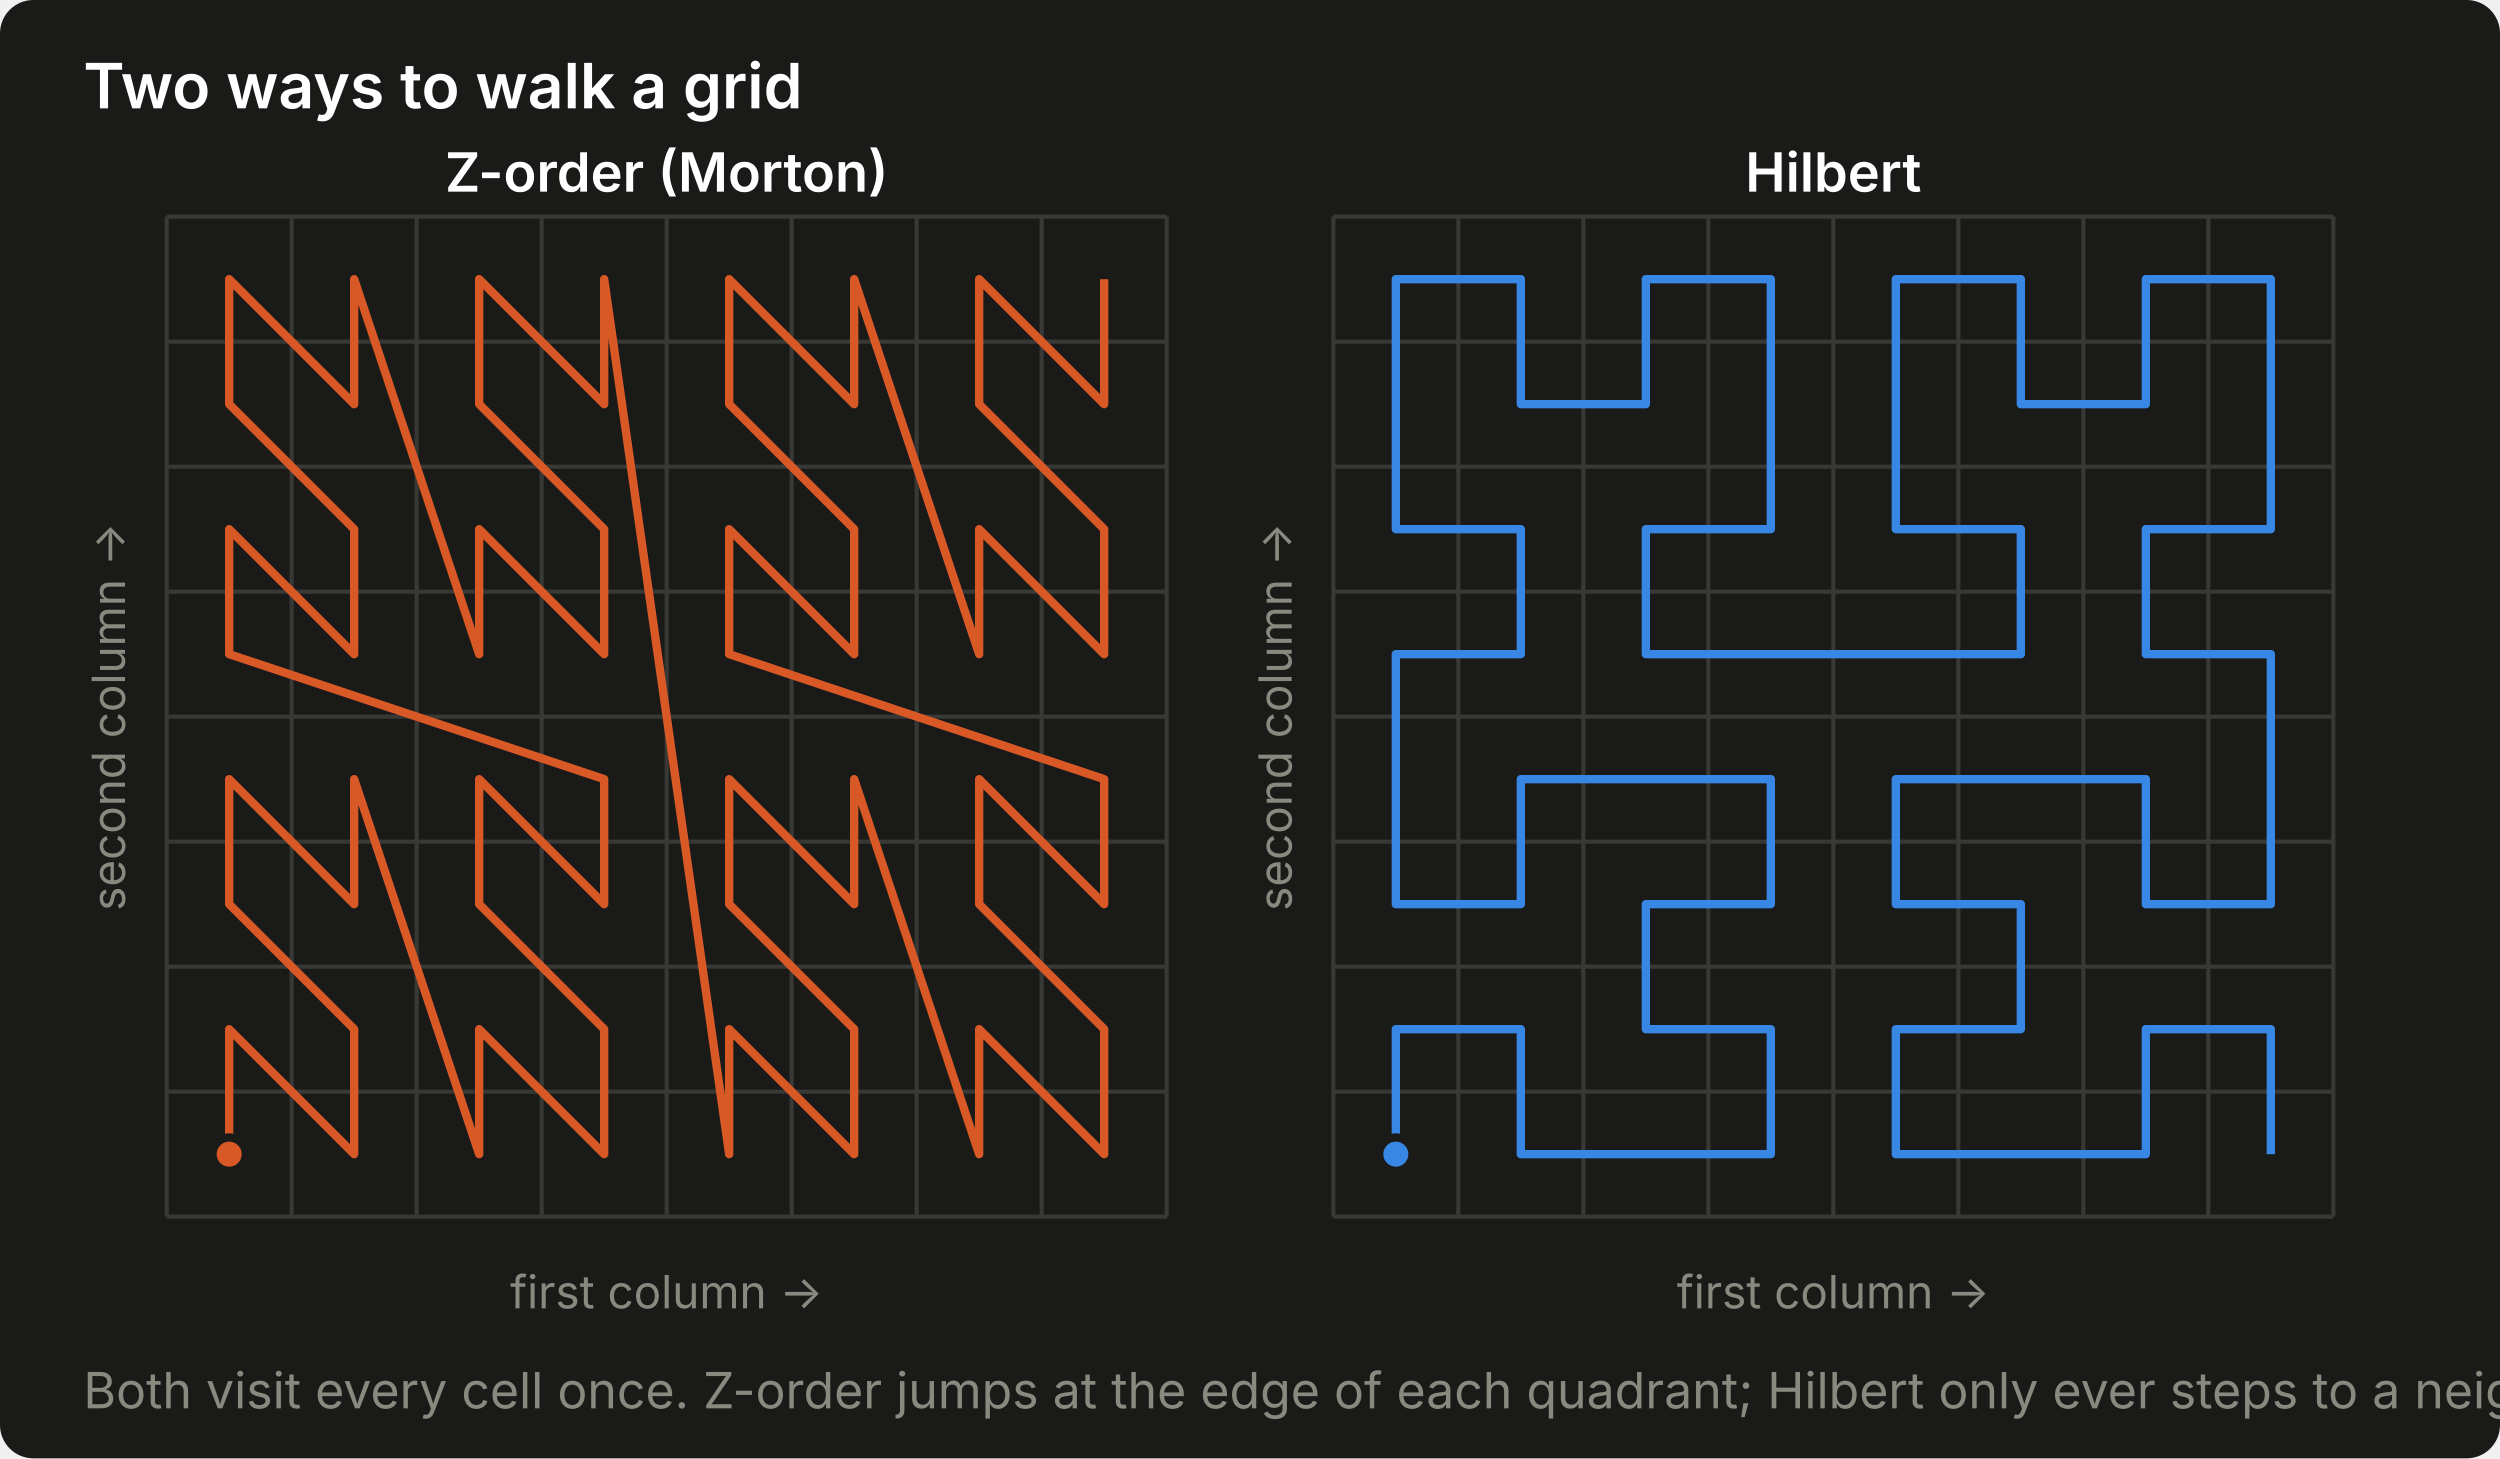
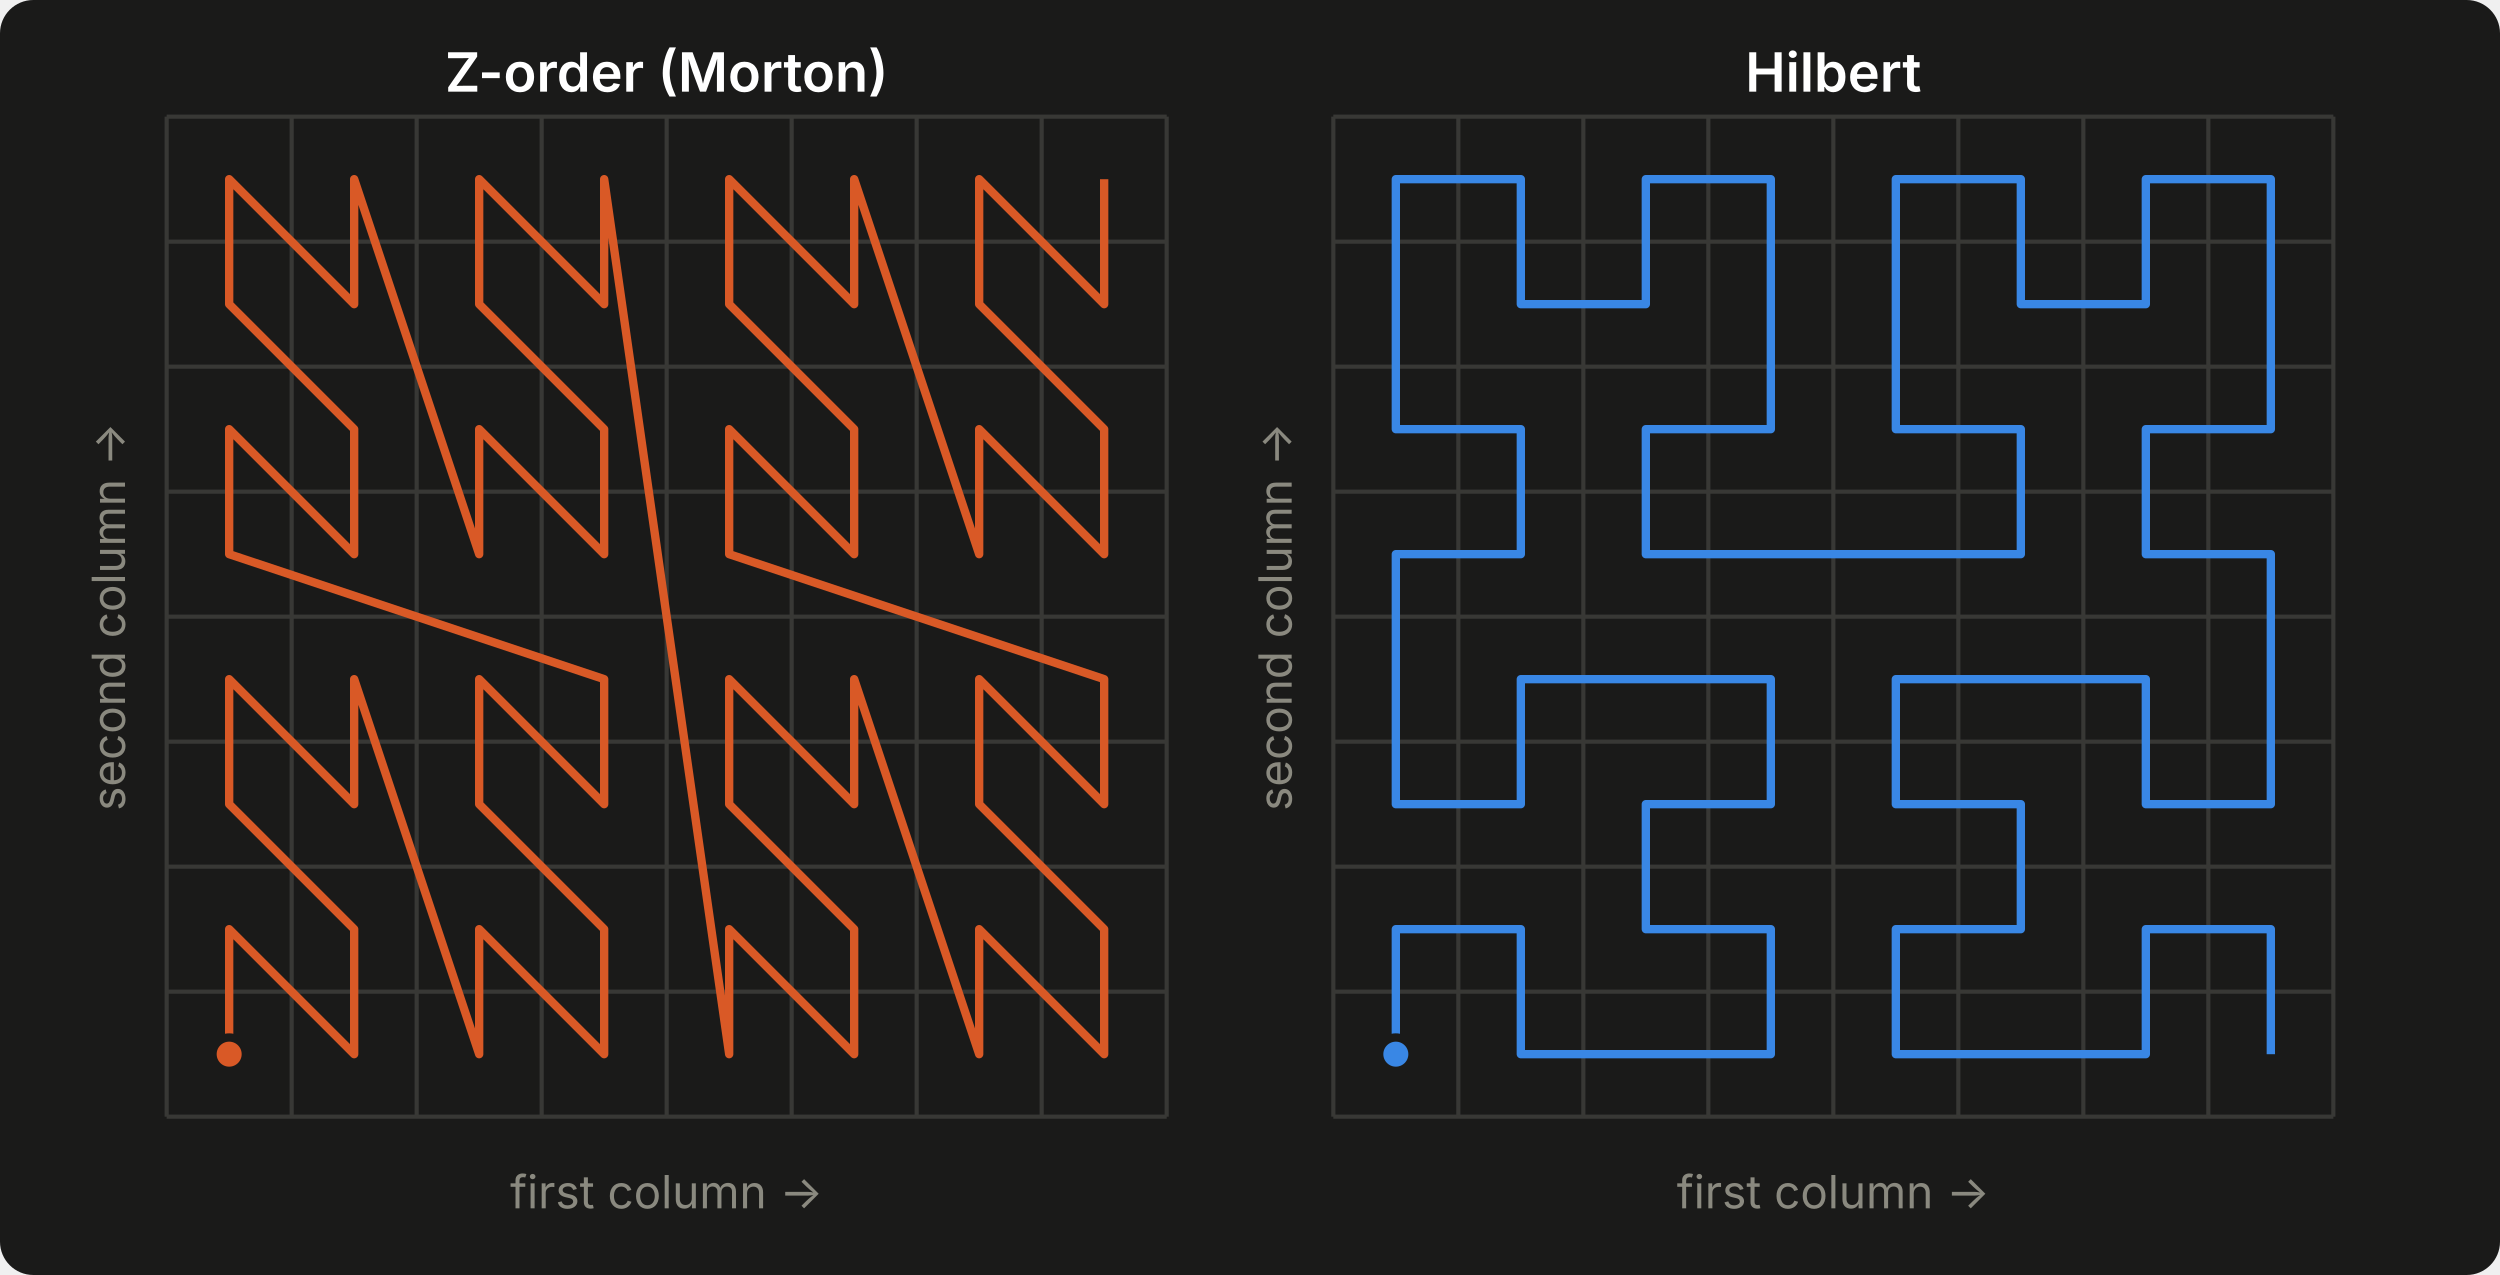
- <svg xmlns="http://www.w3.org/2000/svg" viewBox="0 0 600 350" width="600" height="350" role="img" aria-label="Z-order and Hilbert curves on an 8 by 8 grid" font-family="Inter, system-ui, -apple-system, 'Segoe UI', sans-serif">
-   <rect width="600" height="350" rx="8" fill="#1a1a19" />
-   <text x="20.0" y="26.0" font-size="15" fill="#ffffff" text-anchor="start" font-weight="600">Two ways to walk a grid</text>
+ <svg xmlns="http://www.w3.org/2000/svg" viewBox="0 24 600 306" width="600" height="306" role="img" aria-label="Z-order and Hilbert curves on an 8 by 8 grid" font-family="Inter, system-ui, -apple-system, 'Segoe UI', sans-serif">
+   <rect y="24" width="600" height="306" rx="8" fill="#1a1a19" />
  <text x="160.0" y="46.0" font-size="13" fill="#ffffff" text-anchor="middle" font-weight="600">Z-order (Morton)</text>
  <line x1="40" y1="52" x2="280" y2="52" stroke="#383835" />
  <line x1="40" y1="52" x2="40" y2="292" stroke="#383835" />
  <line x1="40" y1="82" x2="280" y2="82" stroke="#383835" />
  <line x1="70" y1="52" x2="70" y2="292" stroke="#383835" />
  <line x1="40" y1="112" x2="280" y2="112" stroke="#383835" />
  <line x1="100" y1="52" x2="100" y2="292" stroke="#383835" />
  <line x1="40" y1="142" x2="280" y2="142" stroke="#383835" />
  <line x1="130" y1="52" x2="130" y2="292" stroke="#383835" />
  <line x1="40" y1="172" x2="280" y2="172" stroke="#383835" />
  <line x1="160" y1="52" x2="160" y2="292" stroke="#383835" />
  <line x1="40" y1="202" x2="280" y2="202" stroke="#383835" />
  <line x1="190" y1="52" x2="190" y2="292" stroke="#383835" />
  <line x1="40" y1="232" x2="280" y2="232" stroke="#383835" />
  <line x1="220" y1="52" x2="220" y2="292" stroke="#383835" />
  <line x1="40" y1="262" x2="280" y2="262" stroke="#383835" />
  <line x1="250" y1="52" x2="250" y2="292" stroke="#383835" />
  <line x1="40" y1="292" x2="280" y2="292" stroke="#383835" />
  <line x1="280" y1="52" x2="280" y2="292" stroke="#383835" />
  <polyline points="55.0,277.0 55.0,247.0 85.0,277.0 85.0,247.0 55.0,217.0 55.0,187.0 85.0,217.0 85.0,187.0 115.0,277.0 115.0,247.0 145.0,277.0 145.0,247.0 115.0,217.0 115.0,187.0 145.0,217.0 145.0,187.0 55.0,157.0 55.0,127.0 85.0,157.0 85.0,127.0 55.0,97.0 55.0,67.0 85.0,97.0 85.0,67.0 115.0,157.0 115.0,127.0 145.0,157.0 145.0,127.0 115.0,97.0 115.0,67.0 145.0,97.0 145.0,67.0 175.0,277.0 175.0,247.0 205.0,277.0 205.0,247.0 175.0,217.0 175.0,187.0 205.0,217.0 205.0,187.0 235.0,277.0 235.0,247.0 265.0,277.0 265.0,247.0 235.0,217.0 235.0,187.0 265.0,217.0 265.0,187.0 175.0,157.0 175.0,127.0 205.0,157.0 205.0,127.0 175.0,97.0 175.0,67.0 205.0,97.0 205.0,67.0 235.0,157.0 235.0,127.0 265.0,157.0 265.0,127.0 235.0,97.0 235.0,67.0 265.0,97.0 265.0,67.0" fill="none" stroke="#d95926" stroke-width="2" stroke-linejoin="round" />
  <circle cx="55.0" cy="277.0" r="4" fill="#d95926" stroke="#1a1a19" stroke-width="2" />
  <text x="160.0" y="314.0" font-size="11" fill="#8a897f" text-anchor="middle" font-weight="400">first column →</text>
  <text x="30" y="172.0" font-size="11" fill="#8a897f" text-anchor="middle" transform="rotate(-90 30 172.0)">second column →</text>
  <text x="440.0" y="46.0" font-size="13" fill="#ffffff" text-anchor="middle" font-weight="600">Hilbert</text>
  <line x1="320" y1="52" x2="560" y2="52" stroke="#383835" />
  <line x1="320" y1="52" x2="320" y2="292" stroke="#383835" />
  <line x1="320" y1="82" x2="560" y2="82" stroke="#383835" />
  <line x1="350" y1="52" x2="350" y2="292" stroke="#383835" />
  <line x1="320" y1="112" x2="560" y2="112" stroke="#383835" />
  <line x1="380" y1="52" x2="380" y2="292" stroke="#383835" />
  <line x1="320" y1="142" x2="560" y2="142" stroke="#383835" />
  <line x1="410" y1="52" x2="410" y2="292" stroke="#383835" />
  <line x1="320" y1="172" x2="560" y2="172" stroke="#383835" />
  <line x1="440" y1="52" x2="440" y2="292" stroke="#383835" />
  <line x1="320" y1="202" x2="560" y2="202" stroke="#383835" />
  <line x1="470" y1="52" x2="470" y2="292" stroke="#383835" />
  <line x1="320" y1="232" x2="560" y2="232" stroke="#383835" />
  <line x1="500" y1="52" x2="500" y2="292" stroke="#383835" />
  <line x1="320" y1="262" x2="560" y2="262" stroke="#383835" />
  <line x1="530" y1="52" x2="530" y2="292" stroke="#383835" />
  <line x1="320" y1="292" x2="560" y2="292" stroke="#383835" />
  <line x1="560" y1="52" x2="560" y2="292" stroke="#383835" />
  <polyline points="335.0,277.0 335.0,247.0 365.0,247.0 365.0,277.0 395.0,277.0 425.0,277.0 425.0,247.0 395.0,247.0 395.0,217.0 425.0,217.0 425.0,187.0 395.0,187.0 365.0,187.0 365.0,217.0 335.0,217.0 335.0,187.0 335.0,157.0 365.0,157.0 365.0,127.0 335.0,127.0 335.0,97.0 335.0,67.0 365.0,67.0 365.0,97.0 395.0,97.0 395.0,67.0 425.0,67.0 425.0,97.0 425.0,127.0 395.0,127.0 395.0,157.0 425.0,157.0 455.0,157.0 485.0,157.0 485.0,127.0 455.0,127.0 455.0,97.0 455.0,67.0 485.0,67.0 485.0,97.0 515.0,97.0 515.0,67.0 545.0,67.0 545.0,97.0 545.0,127.0 515.0,127.0 515.0,157.0 545.0,157.0 545.0,187.0 545.0,217.0 515.0,217.0 515.0,187.0 485.0,187.0 455.0,187.0 455.0,217.0 485.0,217.0 485.0,247.0 455.0,247.0 455.0,277.0 485.0,277.0 515.0,277.0 515.0,247.0 545.0,247.0 545.0,277.0" fill="none" stroke="#3987e5" stroke-width="2" stroke-linejoin="round" />
  <circle cx="335.0" cy="277.0" r="4" fill="#3987e5" stroke="#1a1a19" stroke-width="2" />
  <text x="440.0" y="314.0" font-size="11" fill="#8a897f" text-anchor="middle" font-weight="400">first column →</text>
  <text x="310" y="172.0" font-size="11" fill="#8a897f" text-anchor="middle" transform="rotate(-90 310 172.0)">second column →</text>
-   <text x="20.0" y="338.0" font-size="12" fill="#8a897f" text-anchor="start" font-weight="400">Both visit every cell once. Z-order jumps at the edge of each quadrant; Hilbert only ever steps to a neighbour.</text>
</svg>
